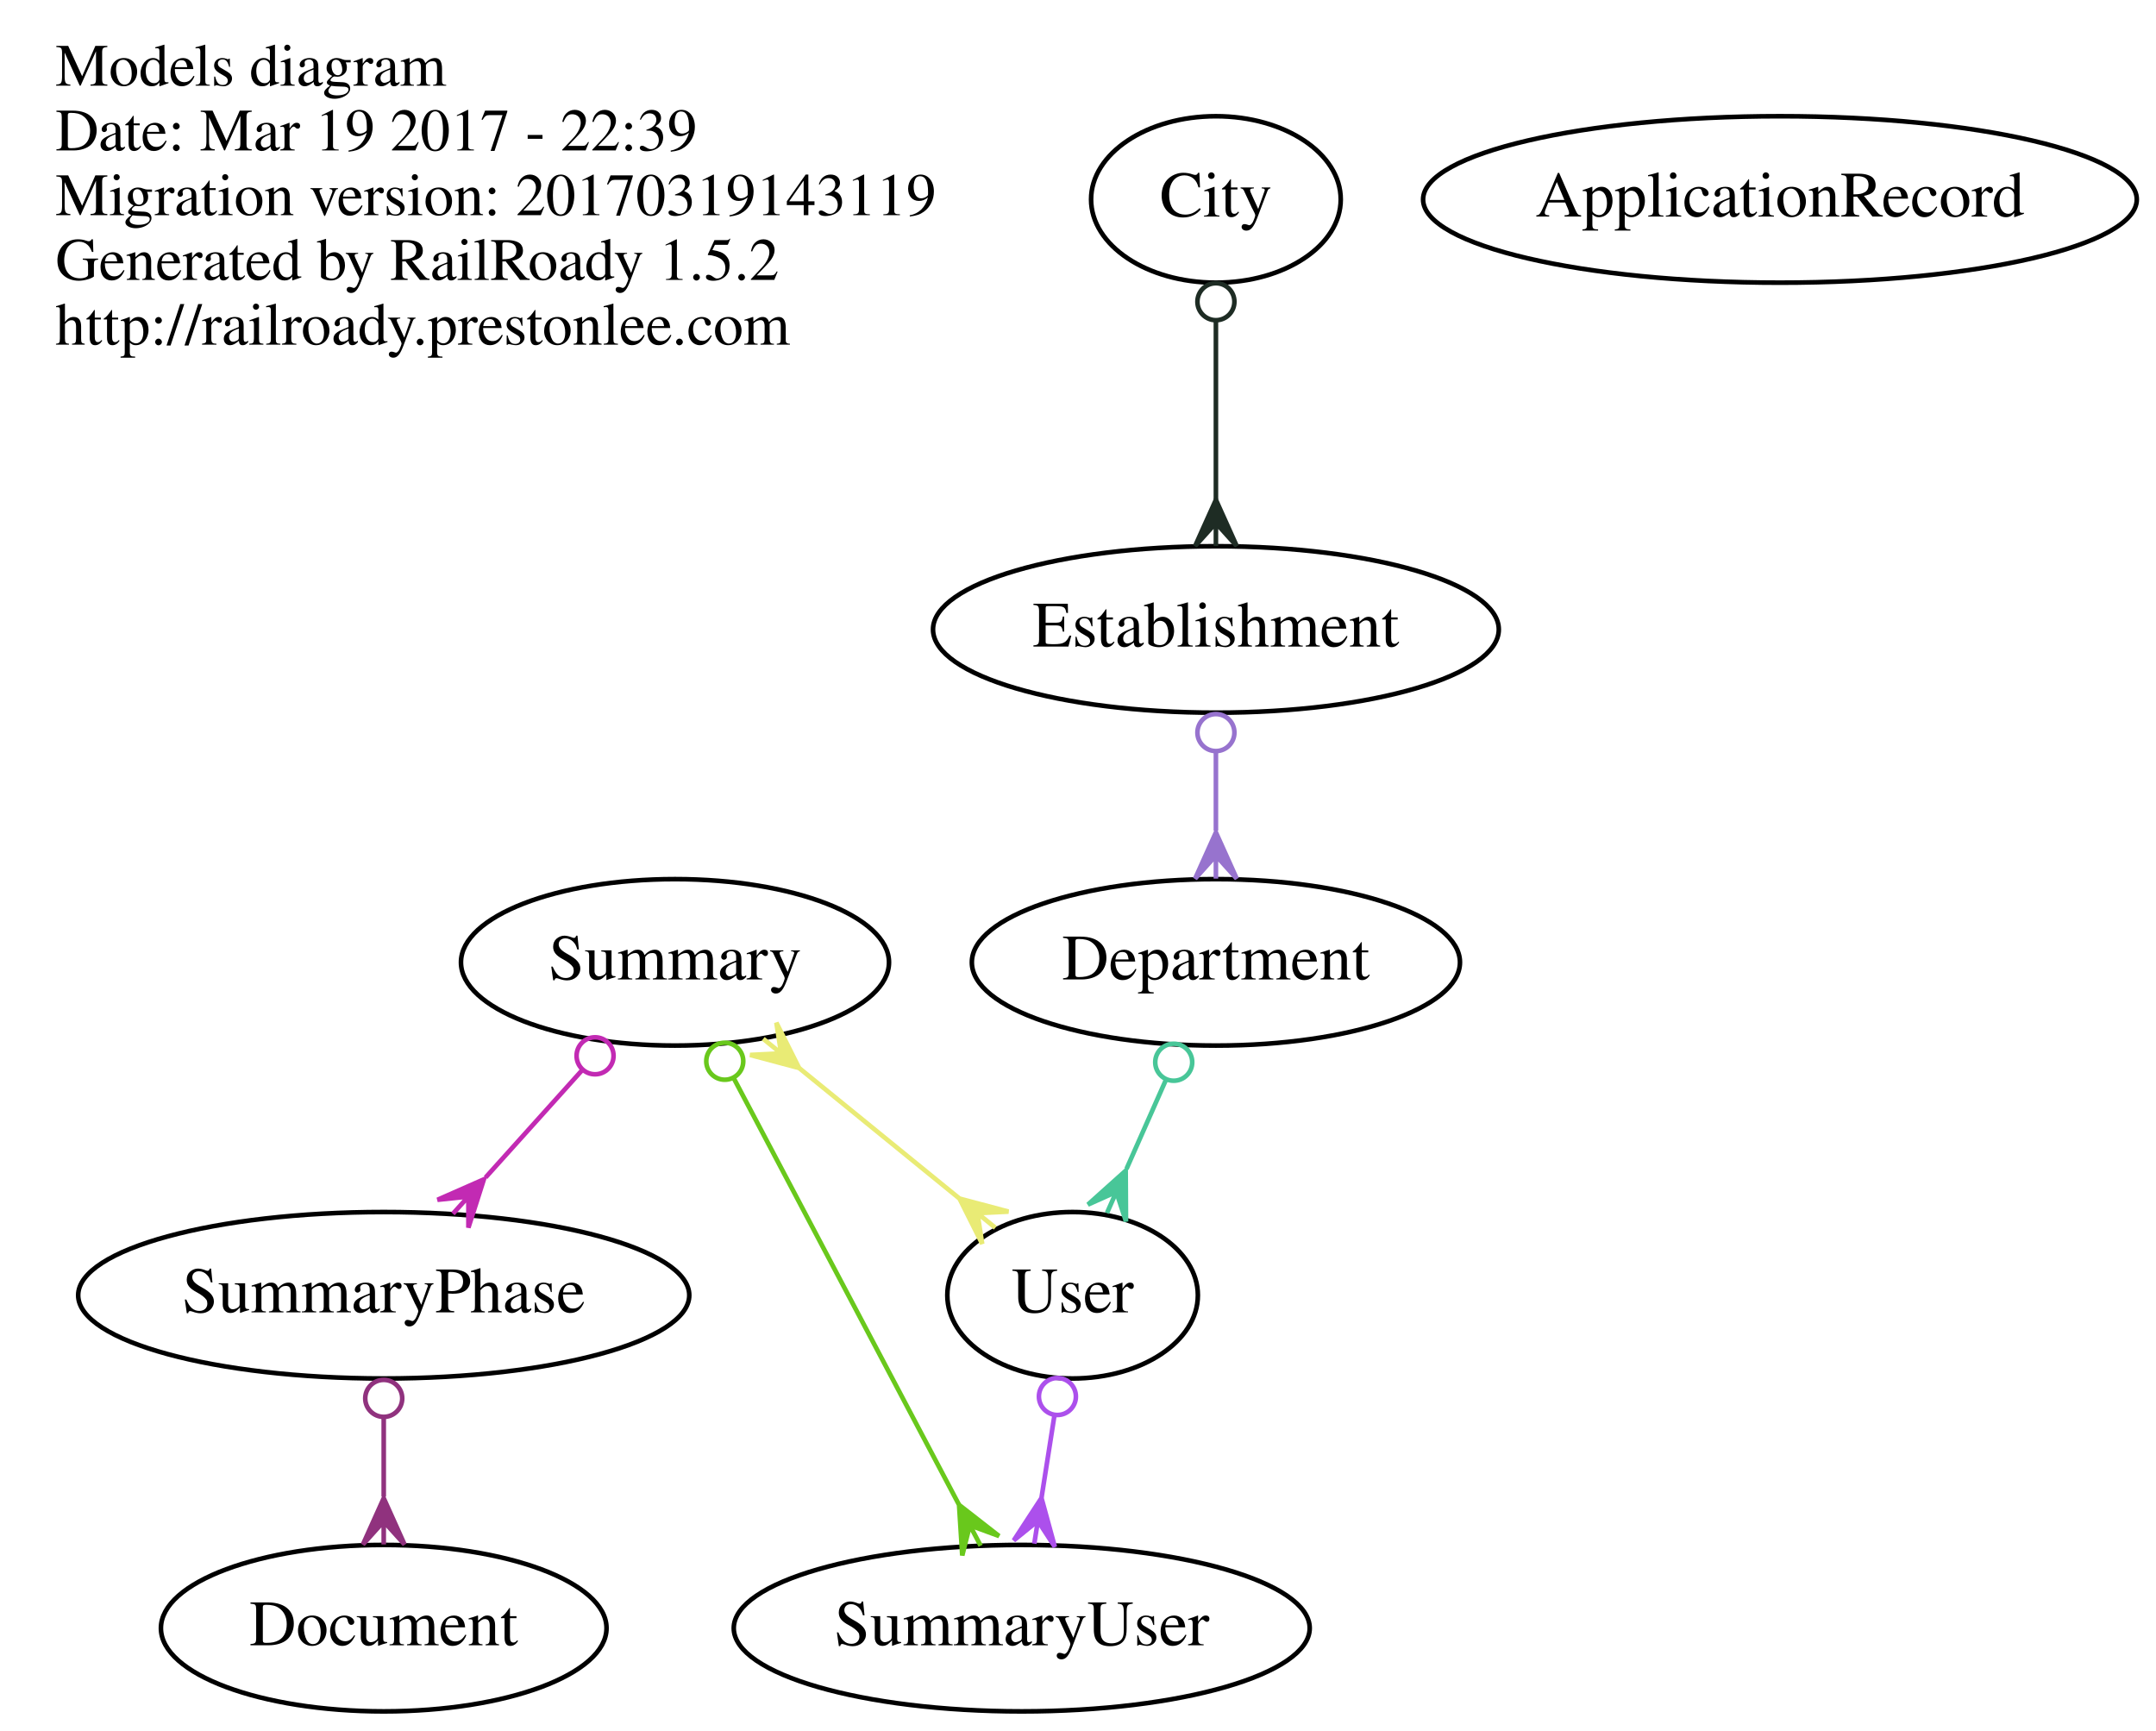
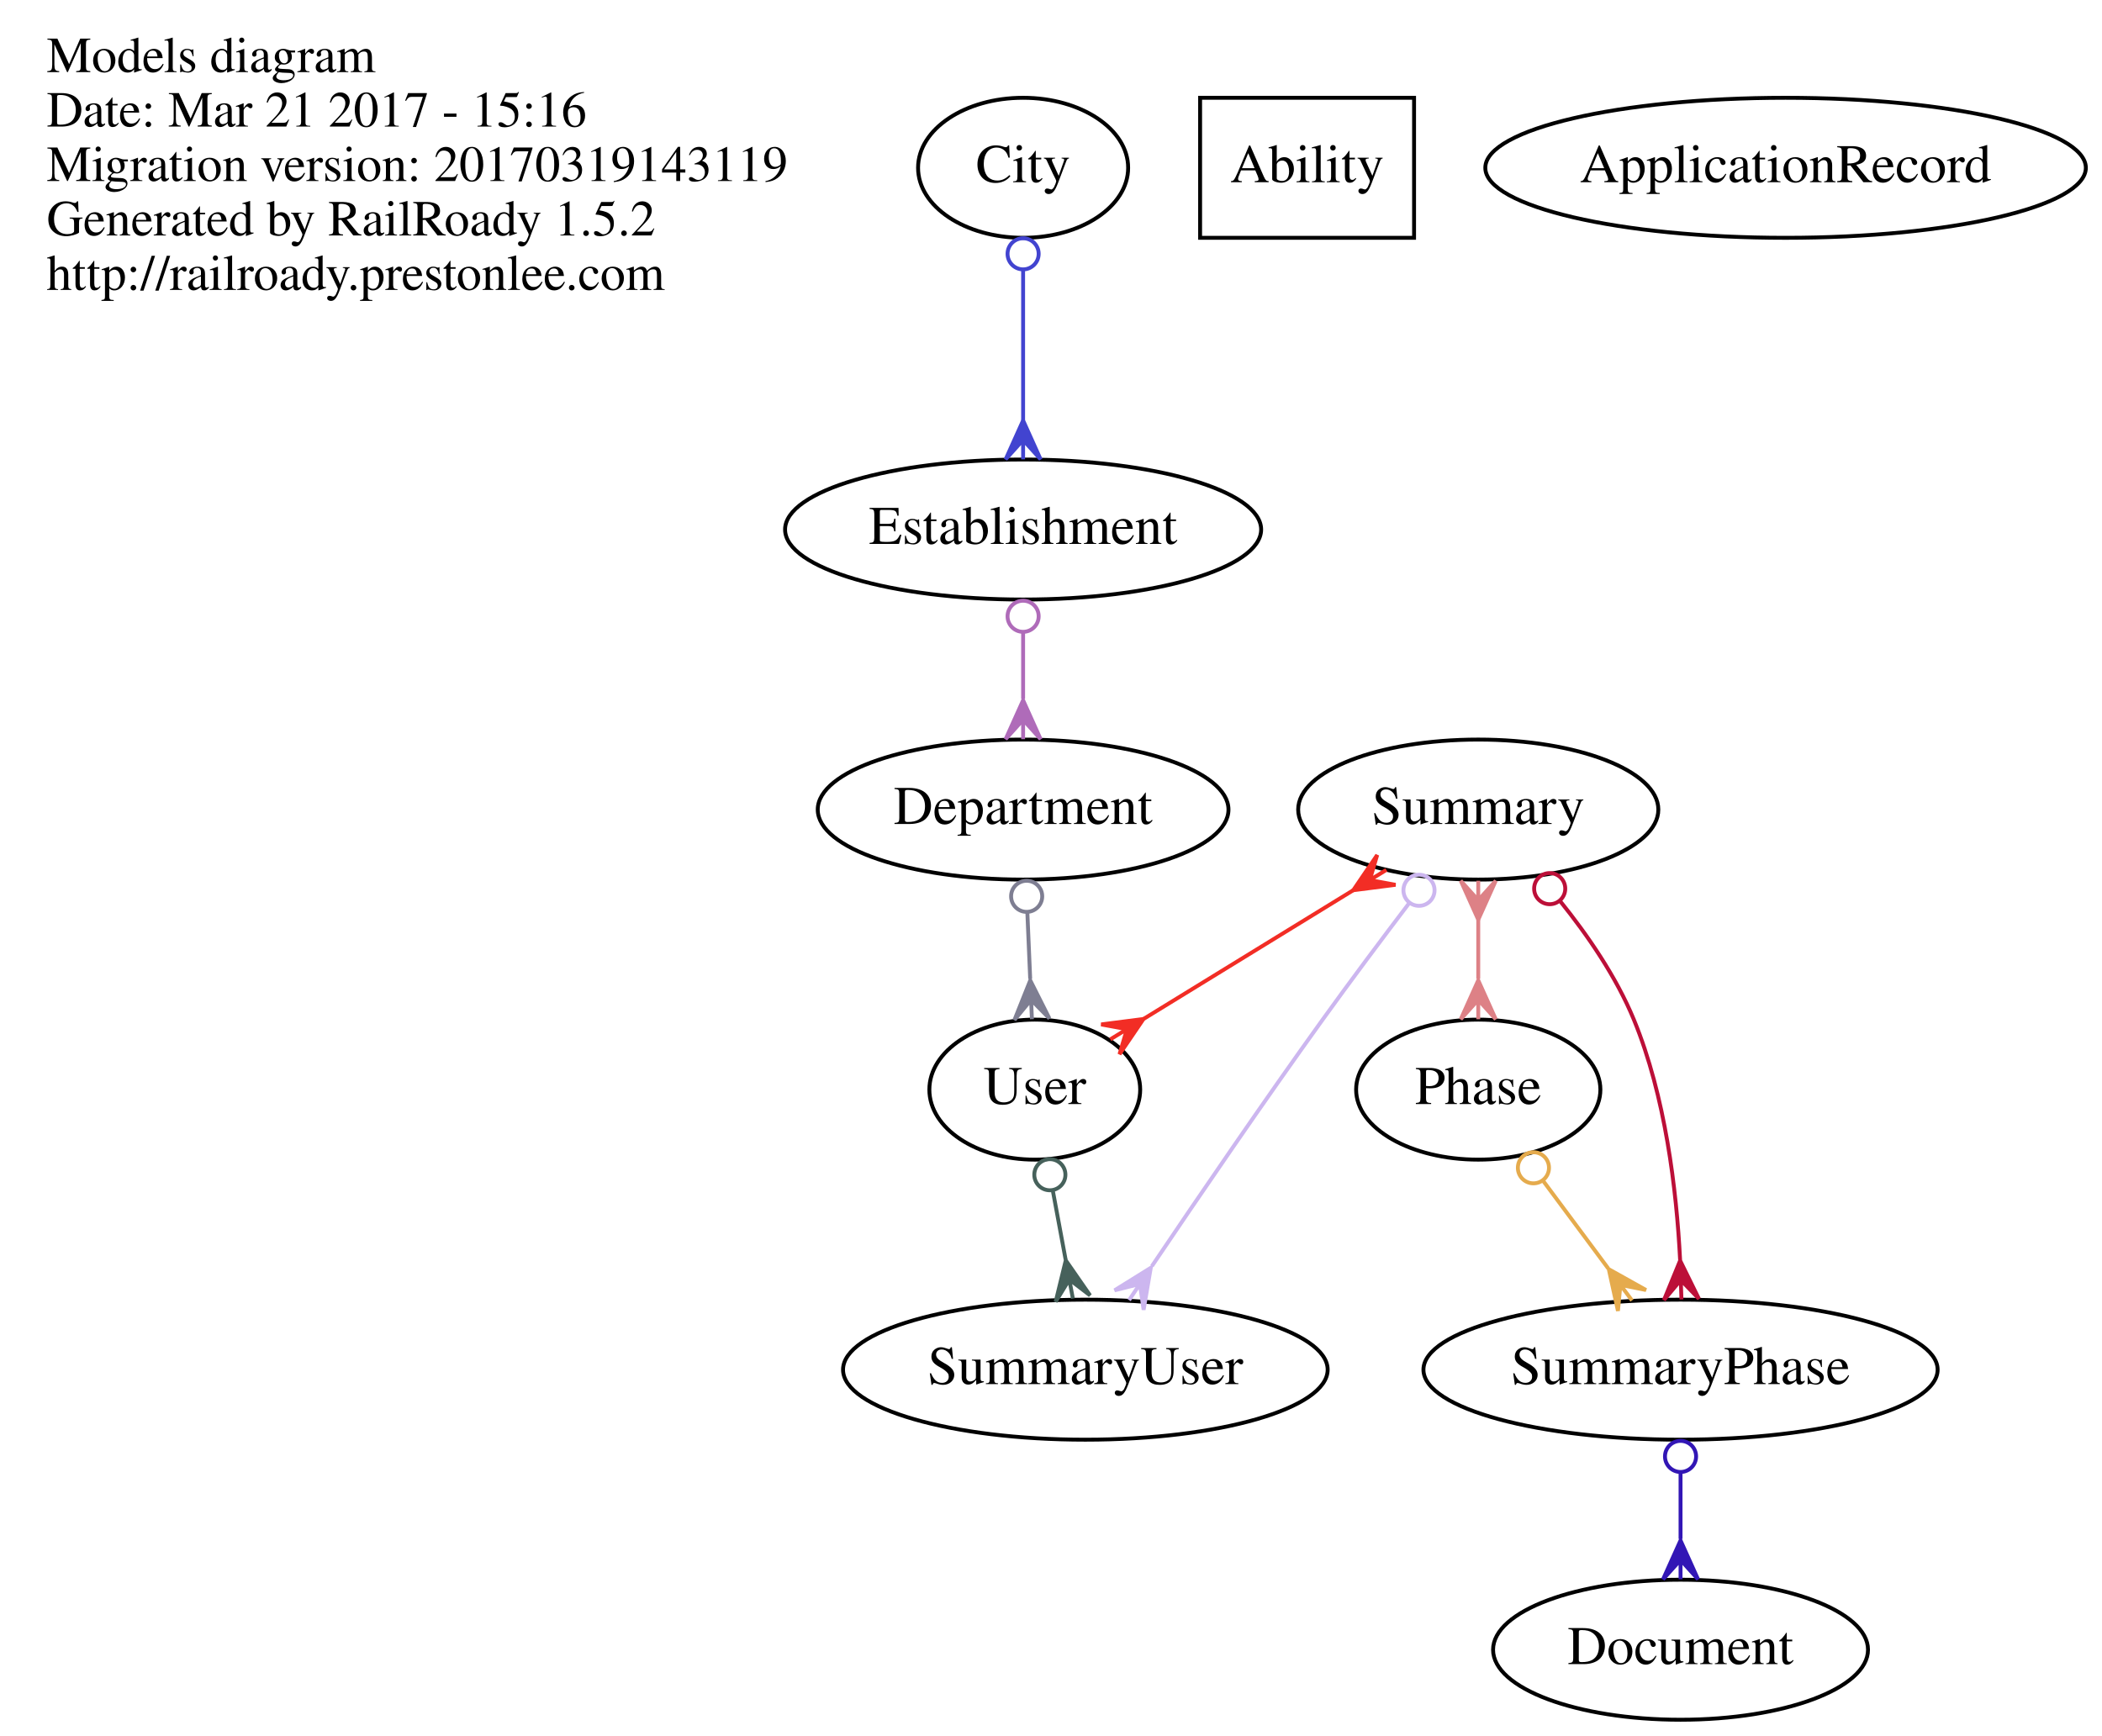
- <svg xmlns="http://www.w3.org/2000/svg" width="466pt" height="374pt" viewBox="0.00 0.00 466.34 374.00">
-   <g id="graph0" class="graph" transform="scale(1 1) rotate(0) translate(4 370)">
-     <polygon fill="none" stroke="none" points="-4,4 -4,-370 462.343,-370 462.343,4 -4,4" />
+ <svg xmlns="http://www.w3.org/2000/svg" width="540pt" height="446pt" viewBox="0.00 0.00 540.34 446.00">
+   <g id="graph0" class="graph" transform="scale(1 1) rotate(0) translate(4 442)">
+     <polygon fill="none" stroke="none" points="-4,4 -4,-442 536.343,-442 536.343,4 -4,4" />
    <g id="node1" class="node">
-       <text text-anchor="start" x="8" y="-351.6" font-family="Times,serif" font-size="13.00">Models diagram</text>
-       <text text-anchor="start" x="8" y="-337.6" font-family="Times,serif" font-size="13.00">Date: Mar 19 2017 - 22:39</text>
-       <text text-anchor="start" x="8" y="-323.6" font-family="Times,serif" font-size="13.00">Migration version: 20170319143119</text>
-       <text text-anchor="start" x="8" y="-309.6" font-family="Times,serif" font-size="13.00">Generated by RailRoady 1.5.2</text>
-       <text text-anchor="start" x="8" y="-295.6" font-family="Times,serif" font-size="13.00">http://railroady.prestonlee.com</text>
+       <text text-anchor="start" x="8" y="-423.6" font-family="Times,serif" font-size="13.00">Models diagram</text>
+       <text text-anchor="start" x="8" y="-409.6" font-family="Times,serif" font-size="13.00">Date: Mar 21 2017 - 15:16</text>
+       <text text-anchor="start" x="8" y="-395.6" font-family="Times,serif" font-size="13.00">Migration version: 20170319143119</text>
+       <text text-anchor="start" x="8" y="-381.6" font-family="Times,serif" font-size="13.00">Generated by RailRoady 1.5.2</text>
+       <text text-anchor="start" x="8" y="-367.6" font-family="Times,serif" font-size="13.00">http://railroady.prestonlee.com</text>
    </g>
    <g id="node2" class="node">
-       <ellipse fill="none" stroke="black" cx="142" cy="-162" rx="46.292" ry="18" />
-       <text text-anchor="middle" x="142" y="-158.3" font-family="Times,serif" font-size="14.00">Summary</text>
+       <ellipse fill="none" stroke="black" cx="376" cy="-234" rx="46.292" ry="18" />
+       <text text-anchor="middle" x="376" y="-230.3" font-family="Times,serif" font-size="14.00">Summary</text>
    </g>
    <g id="node5" class="node">
-       <ellipse fill="none" stroke="black" cx="79" cy="-90" rx="66.089" ry="18" />
-       <text text-anchor="middle" x="79" y="-86.3" font-family="Times,serif" font-size="14.00">SummaryPhase</text>
+       <ellipse fill="none" stroke="black" cx="428" cy="-90" rx="66.089" ry="18" />
+       <text text-anchor="middle" x="428" y="-86.3" font-family="Times,serif" font-size="14.00">SummaryPhase</text>
    </g>
    <g id="edge1" class="edge">
-       <path fill="none" stroke="#c22ab3" d="M121.96,-138.734C115.296,-131.329 107.839,-123.043 101.032,-115.481" />
-       <ellipse fill="none" stroke="#c22ab3" cx="124.712" cy="-141.791" rx="4" ry="4" />
-       <polygon fill="#c22ab3" stroke="#c22ab3" points="100.66,-115.066 97.315,-104.623 97.315,-111.35 93.97,-107.633 93.97,-107.633 93.97,-107.633 97.315,-111.35 90.625,-110.644 100.66,-115.066 100.66,-115.066" />
+       <path fill="none" stroke="#bc0f38" d="M396.944,-210.602C404.125,-201.705 411.483,-190.981 416,-180 424.094,-160.325 426.968,-136.339 427.888,-118.227" />
+       <ellipse fill="none" stroke="#bc0f38" cx="394.364" cy="-213.673" rx="4" ry="4" />
+       <polygon fill="#bc0f38" stroke="#bc0f38" points="427.894,-118.054 432.731,-108.212 428.064,-113.057 428.233,-108.06 428.233,-108.06 428.233,-108.06 428.064,-113.057 423.736,-107.907 427.894,-118.054 427.894,-118.054" />
+     </g>
+     <g id="node9" class="node">
+       <ellipse fill="none" stroke="black" cx="262" cy="-162" rx="27.097" ry="18" />
+       <text text-anchor="middle" x="262" y="-158.3" font-family="Times,serif" font-size="14.00">User</text>
+     </g>
+     <g id="edge4" class="edge">
+       <path fill="none" stroke="#f22d25" d="M343.836,-213.25C326.877,-202.837 306.273,-190.185 289.982,-180.182" />
+       <polygon fill="#f22d25" stroke="#f22d25" points="343.857,-213.263 350.024,-222.331 348.118,-215.88 352.379,-218.496 352.379,-218.496 352.379,-218.496 348.118,-215.88 354.734,-214.661 343.857,-213.263 343.857,-213.263" />
+       <polygon fill="#f22d25" stroke="#f22d25" points="289.947,-180.161 283.78,-171.093 285.686,-177.544 281.425,-174.928 281.425,-174.928 281.425,-174.928 285.686,-177.544 279.071,-178.763 289.947,-180.161 289.947,-180.161" />
+     </g>
+     <g id="node10" class="node">
+       <ellipse fill="none" stroke="black" cx="376" cy="-162" rx="31.396" ry="18" />
+       <text text-anchor="middle" x="376" y="-158.3" font-family="Times,serif" font-size="14.00">Phase</text>
+     </g>
+     <g id="edge2" class="edge">
+       <path fill="none" stroke="#dd8186" d="M376,-205.665C376,-200.687 376,-195.491 376,-190.507" />
+       <polygon fill="#dd8186" stroke="#dd8186" points="376,-205.697 371.5,-215.697 376,-210.697 376,-215.697 376,-215.697 376,-215.697 376,-210.697 380.5,-215.697 376,-205.697 376,-205.697" />
+       <polygon fill="#dd8186" stroke="#dd8186" points="376,-190.104 380.5,-180.104 376,-185.104 376,-180.104 376,-180.104 376,-180.104 376,-185.104 371.5,-180.104 376,-190.104 376,-190.104" />
+     </g>
+     <g id="node11" class="node">
+       <ellipse fill="none" stroke="black" cx="275" cy="-90" rx="62.289" ry="18" />
+       <text text-anchor="middle" x="275" y="-86.3" font-family="Times,serif" font-size="14.00">SummaryUser</text>
+     </g>
+     <g id="edge3" class="edge">
+       <path fill="none" stroke="#ccb6ef" d="M358.288,-210.009C351.254,-200.755 343.151,-189.939 336,-180 320.814,-158.894 304.163,-134.511 292.1,-116.609" />
+       <ellipse fill="none" stroke="#ccb6ef" cx="360.766" cy="-213.256" rx="4" ry="4" />
+       <polygon fill="#ccb6ef" stroke="#ccb6ef" points="291.819,-116.191 289.977,-105.38 289.03,-112.04 286.242,-107.89 286.242,-107.89 286.242,-107.89 289.03,-112.04 282.507,-110.4 291.819,-116.191 291.819,-116.191" />
+     </g>
+     <g id="node3" class="node">
+       <ellipse fill="none" stroke="black" cx="259" cy="-234" rx="52.791" ry="18" />
+       <text text-anchor="middle" x="259" y="-230.3" font-family="Times,serif" font-size="14.00">Department</text>
+     </g>
+     <g id="edge5" class="edge">
+       <path fill="none" stroke="#7e7e92" d="M260.087,-207.64C260.326,-202.063 260.58,-196.132 260.822,-190.476" />
+       <ellipse fill="none" stroke="#7e7e92" cx="259.913" cy="-211.7" rx="4" ry="4" />
+       <polygon fill="#7e7e92" stroke="#7e7e92" points="260.839,-190.095 265.763,-180.297 261.053,-185.1 261.267,-180.104 261.267,-180.104 261.267,-180.104 261.053,-185.1 256.771,-179.912 260.839,-190.095 260.839,-190.095" />
+     </g>
+     <g id="node4" class="node">
+       <ellipse fill="none" stroke="black" cx="259" cy="-399" rx="27" ry="18" />
+       <text text-anchor="middle" x="259" y="-395.3" font-family="Times,serif" font-size="14.00">City</text>
+     </g>
+     <g id="node12" class="node">
+       <ellipse fill="none" stroke="black" cx="259" cy="-306" rx="61.189" ry="18" />
+       <text text-anchor="middle" x="259" y="-302.3" font-family="Times,serif" font-size="14.00">Establishment</text>
+     </g>
+     <g id="edge6" class="edge">
+       <path fill="none" stroke="#4244d0" d="M259,-372.729C259,-360.725 259,-346.362 259,-334.129" />
+       <ellipse fill="none" stroke="#4244d0" cx="259" cy="-376.884" rx="4" ry="4" />
+       <polygon fill="#4244d0" stroke="#4244d0" points="259,-334.04 263.5,-324.04 259,-329.04 259,-324.04 259,-324.04 259,-324.04 259,-329.04 254.5,-324.04 259,-334.04 259,-334.04" />
    </g>
    <g id="node8" class="node">
-       <ellipse fill="none" stroke="black" cx="228" cy="-90" rx="27.097" ry="18" />
-       <text text-anchor="middle" x="228" y="-86.3" font-family="Times,serif" font-size="14.00">User</text>
+       <ellipse fill="none" stroke="black" cx="428" cy="-18" rx="48.192" ry="18" />
+       <text text-anchor="middle" x="428" y="-14.3" font-family="Times,serif" font-size="14.00">Document</text>
    </g>
-     <g id="edge3" class="edge">
-       <path fill="none" stroke="#e9eb75" d="M168.899,-139.105C179.955,-130.107 192.67,-119.757 203.467,-110.969" />
-       <polygon fill="#e9eb75" stroke="#e9eb75" points="168.842,-139.152 158.245,-141.975 164.964,-142.308 161.086,-145.465 161.086,-145.465 161.086,-145.465 164.964,-142.308 163.927,-148.955 168.842,-139.152 168.842,-139.152" />
-       <polygon fill="#e9eb75" stroke="#e9eb75" points="203.535,-110.913 214.132,-108.091 207.413,-107.757 211.291,-104.6 211.291,-104.6 211.291,-104.6 207.413,-107.757 208.45,-101.11 203.535,-110.913 203.535,-110.913" />
+     <g id="edge7" class="edge">
+       <path fill="none" stroke="#3216b5" d="M428,-63.64C428,-58.063 428,-52.132 428,-46.476" />
+       <ellipse fill="none" stroke="#3216b5" cx="428" cy="-67.697" rx="4" ry="4" />
+       <polygon fill="#3216b5" stroke="#3216b5" points="428,-46.104 432.5,-36.104 428,-41.104 428,-36.104 428,-36.104 428,-36.104 428,-41.104 423.5,-36.104 428,-46.104 428,-46.104" />
    </g>
-     <g id="node9" class="node">
-       <ellipse fill="none" stroke="black" cx="217" cy="-18" rx="62.289" ry="18" />
-       <text text-anchor="middle" x="217" y="-14.3" font-family="Times,serif" font-size="14.00">SummaryUser</text>
-     </g>
-     <g id="edge2" class="edge">
-       <path fill="none" stroke="#69c81c" d="M154.716,-136.925C168.231,-111.336 189.523,-71.023 203.375,-44.797" />
-       <ellipse fill="none" stroke="#69c81c" cx="152.766" cy="-140.616" rx="4" ry="4" />
-       <polygon fill="#69c81c" stroke="#69c81c" points="203.443,-44.667 212.093,-37.927 205.778,-40.246 208.114,-35.825 208.114,-35.825 208.114,-35.825 205.778,-40.246 204.134,-33.723 203.443,-44.667 203.443,-44.667" />
-     </g>
-     <g id="node3" class="node">
-       <ellipse fill="none" stroke="black" cx="259" cy="-162" rx="52.791" ry="18" />
-       <text text-anchor="middle" x="259" y="-158.3" font-family="Times,serif" font-size="14.00">Department</text>
-     </g>
-     <g id="edge4" class="edge">
-       <path fill="none" stroke="#48c698" d="M248.245,-136.714C245.471,-130.451 242.473,-123.68 239.655,-117.318" />
-       <ellipse fill="none" stroke="#48c698" cx="249.876" cy="-140.398" rx="4" ry="4" />
-       <polygon fill="#48c698" stroke="#48c698" points="239.484,-116.933 239.55,-105.967 237.46,-112.361 235.435,-107.789 235.435,-107.789 235.435,-107.789 237.46,-112.361 231.321,-109.611 239.484,-116.933 239.484,-116.933" />
-     </g>
-     <g id="node4" class="node">
-       <ellipse fill="none" stroke="black" cx="259" cy="-327" rx="27" ry="18" />
-       <text text-anchor="middle" x="259" y="-323.3" font-family="Times,serif" font-size="14.00">City</text>
-     </g>
-     <g id="node10" class="node">
-       <ellipse fill="none" stroke="black" cx="259" cy="-234" rx="61.189" ry="18" />
-       <text text-anchor="middle" x="259" y="-230.3" font-family="Times,serif" font-size="14.00">Establishment</text>
-     </g>
-     <g id="edge5" class="edge">
-       <path fill="none" stroke="#1e2c24" d="M259,-300.729C259,-288.725 259,-274.362 259,-262.129" />
-       <ellipse fill="none" stroke="#1e2c24" cx="259" cy="-304.884" rx="4" ry="4" />
-       <polygon fill="#1e2c24" stroke="#1e2c24" points="259,-262.04 263.5,-252.04 259,-257.04 259,-252.04 259,-252.04 259,-252.04 259,-257.04 254.5,-252.04 259,-262.04 259,-262.04" />
+     <g id="node6" class="node">
+       <polygon fill="none" stroke="black" points="359.5,-417 304.5,-417 304.5,-381 359.5,-381 359.5,-417" />
+       <text text-anchor="middle" x="332" y="-395.3" font-family="Times,serif" font-size="14.00">Ability</text>
    </g>
    <g id="node7" class="node">
-       <ellipse fill="none" stroke="black" cx="79" cy="-18" rx="48.192" ry="18" />
-       <text text-anchor="middle" x="79" y="-14.3" font-family="Times,serif" font-size="14.00">Document</text>
-     </g>
-     <g id="edge6" class="edge">
-       <path fill="none" stroke="#90327e" d="M79,-63.64C79,-58.063 79,-52.132 79,-46.476" />
-       <ellipse fill="none" stroke="#90327e" cx="79" cy="-67.697" rx="4" ry="4" />
-       <polygon fill="#90327e" stroke="#90327e" points="79,-46.104 83.5,-36.104 79,-41.104 79,-36.104 79,-36.104 79,-36.104 79,-41.104 74.5,-36.104 79,-46.104 79,-46.104" />
-     </g>
-     <g id="node6" class="node">
-       <ellipse fill="none" stroke="black" cx="381" cy="-327" rx="77.187" ry="18" />
-       <text text-anchor="middle" x="381" y="-323.3" font-family="Times,serif" font-size="14.00">ApplicationRecord</text>
-     </g>
-     <g id="edge7" class="edge">
-       <path fill="none" stroke="#ac50ec" d="M224.069,-63.987C223.168,-58.249 222.205,-52.121 221.289,-46.293" />
-       <ellipse fill="none" stroke="#ac50ec" cx="224.716" cy="-68.103" rx="4" ry="4" />
-       <polygon fill="#ac50ec" stroke="#ac50ec" points="221.267,-46.154 224.16,-35.577 220.491,-41.215 219.715,-36.275 219.715,-36.275 219.715,-36.275 220.491,-41.215 215.269,-36.974 221.267,-46.154 221.267,-46.154" />
+       <ellipse fill="none" stroke="black" cx="455" cy="-399" rx="77.187" ry="18" />
+       <text text-anchor="middle" x="455" y="-395.3" font-family="Times,serif" font-size="14.00">ApplicationRecord</text>
    </g>
    <g id="edge8" class="edge">
-       <path fill="none" stroke="#9773ce" d="M259,-207.64C259,-202.063 259,-196.132 259,-190.476" />
-       <ellipse fill="none" stroke="#9773ce" cx="259" cy="-211.697" rx="4" ry="4" />
-       <polygon fill="#9773ce" stroke="#9773ce" points="259,-190.104 263.5,-180.104 259,-185.104 259,-180.104 259,-180.104 259,-180.104 259,-185.104 254.5,-180.104 259,-190.104 259,-190.104" />
+       <path fill="none" stroke="#46615b" d="M266.645,-135.987C267.711,-130.249 268.849,-124.121 269.931,-118.293" />
+       <ellipse fill="none" stroke="#46615b" cx="265.877" cy="-140.122" rx="4" ry="4" />
+       <polygon fill="#46615b" stroke="#46615b" points="269.966,-118.107 276.216,-109.097 270.879,-113.191 271.792,-108.275 271.792,-108.275 271.792,-108.275 270.879,-113.191 267.367,-107.454 269.966,-118.107 269.966,-118.107" />
+     </g>
+     <g id="edge9" class="edge">
+       <path fill="none" stroke="#e5ab4d" d="M392.708,-138.509C398.033,-131.341 403.956,-123.367 409.406,-116.03" />
+       <ellipse fill="none" stroke="#e5ab4d" cx="390.185" cy="-141.905" rx="4" ry="4" />
+       <polygon fill="#e5ab4d" stroke="#e5ab4d" points="409.559,-115.825 419.134,-110.481 412.54,-111.811 415.522,-107.797 415.522,-107.797 415.522,-107.797 412.54,-111.811 411.91,-105.114 409.559,-115.825 409.559,-115.825" />
+     </g>
+     <g id="edge10" class="edge">
+       <path fill="none" stroke="#af6bb9" d="M259,-279.64C259,-274.063 259,-268.132 259,-262.476" />
+       <ellipse fill="none" stroke="#af6bb9" cx="259" cy="-283.697" rx="4" ry="4" />
+       <polygon fill="#af6bb9" stroke="#af6bb9" points="259,-262.104 263.5,-252.104 259,-257.104 259,-252.104 259,-252.104 259,-252.104 259,-257.104 254.5,-252.104 259,-262.104 259,-262.104" />
    </g>
  </g>
</svg>
